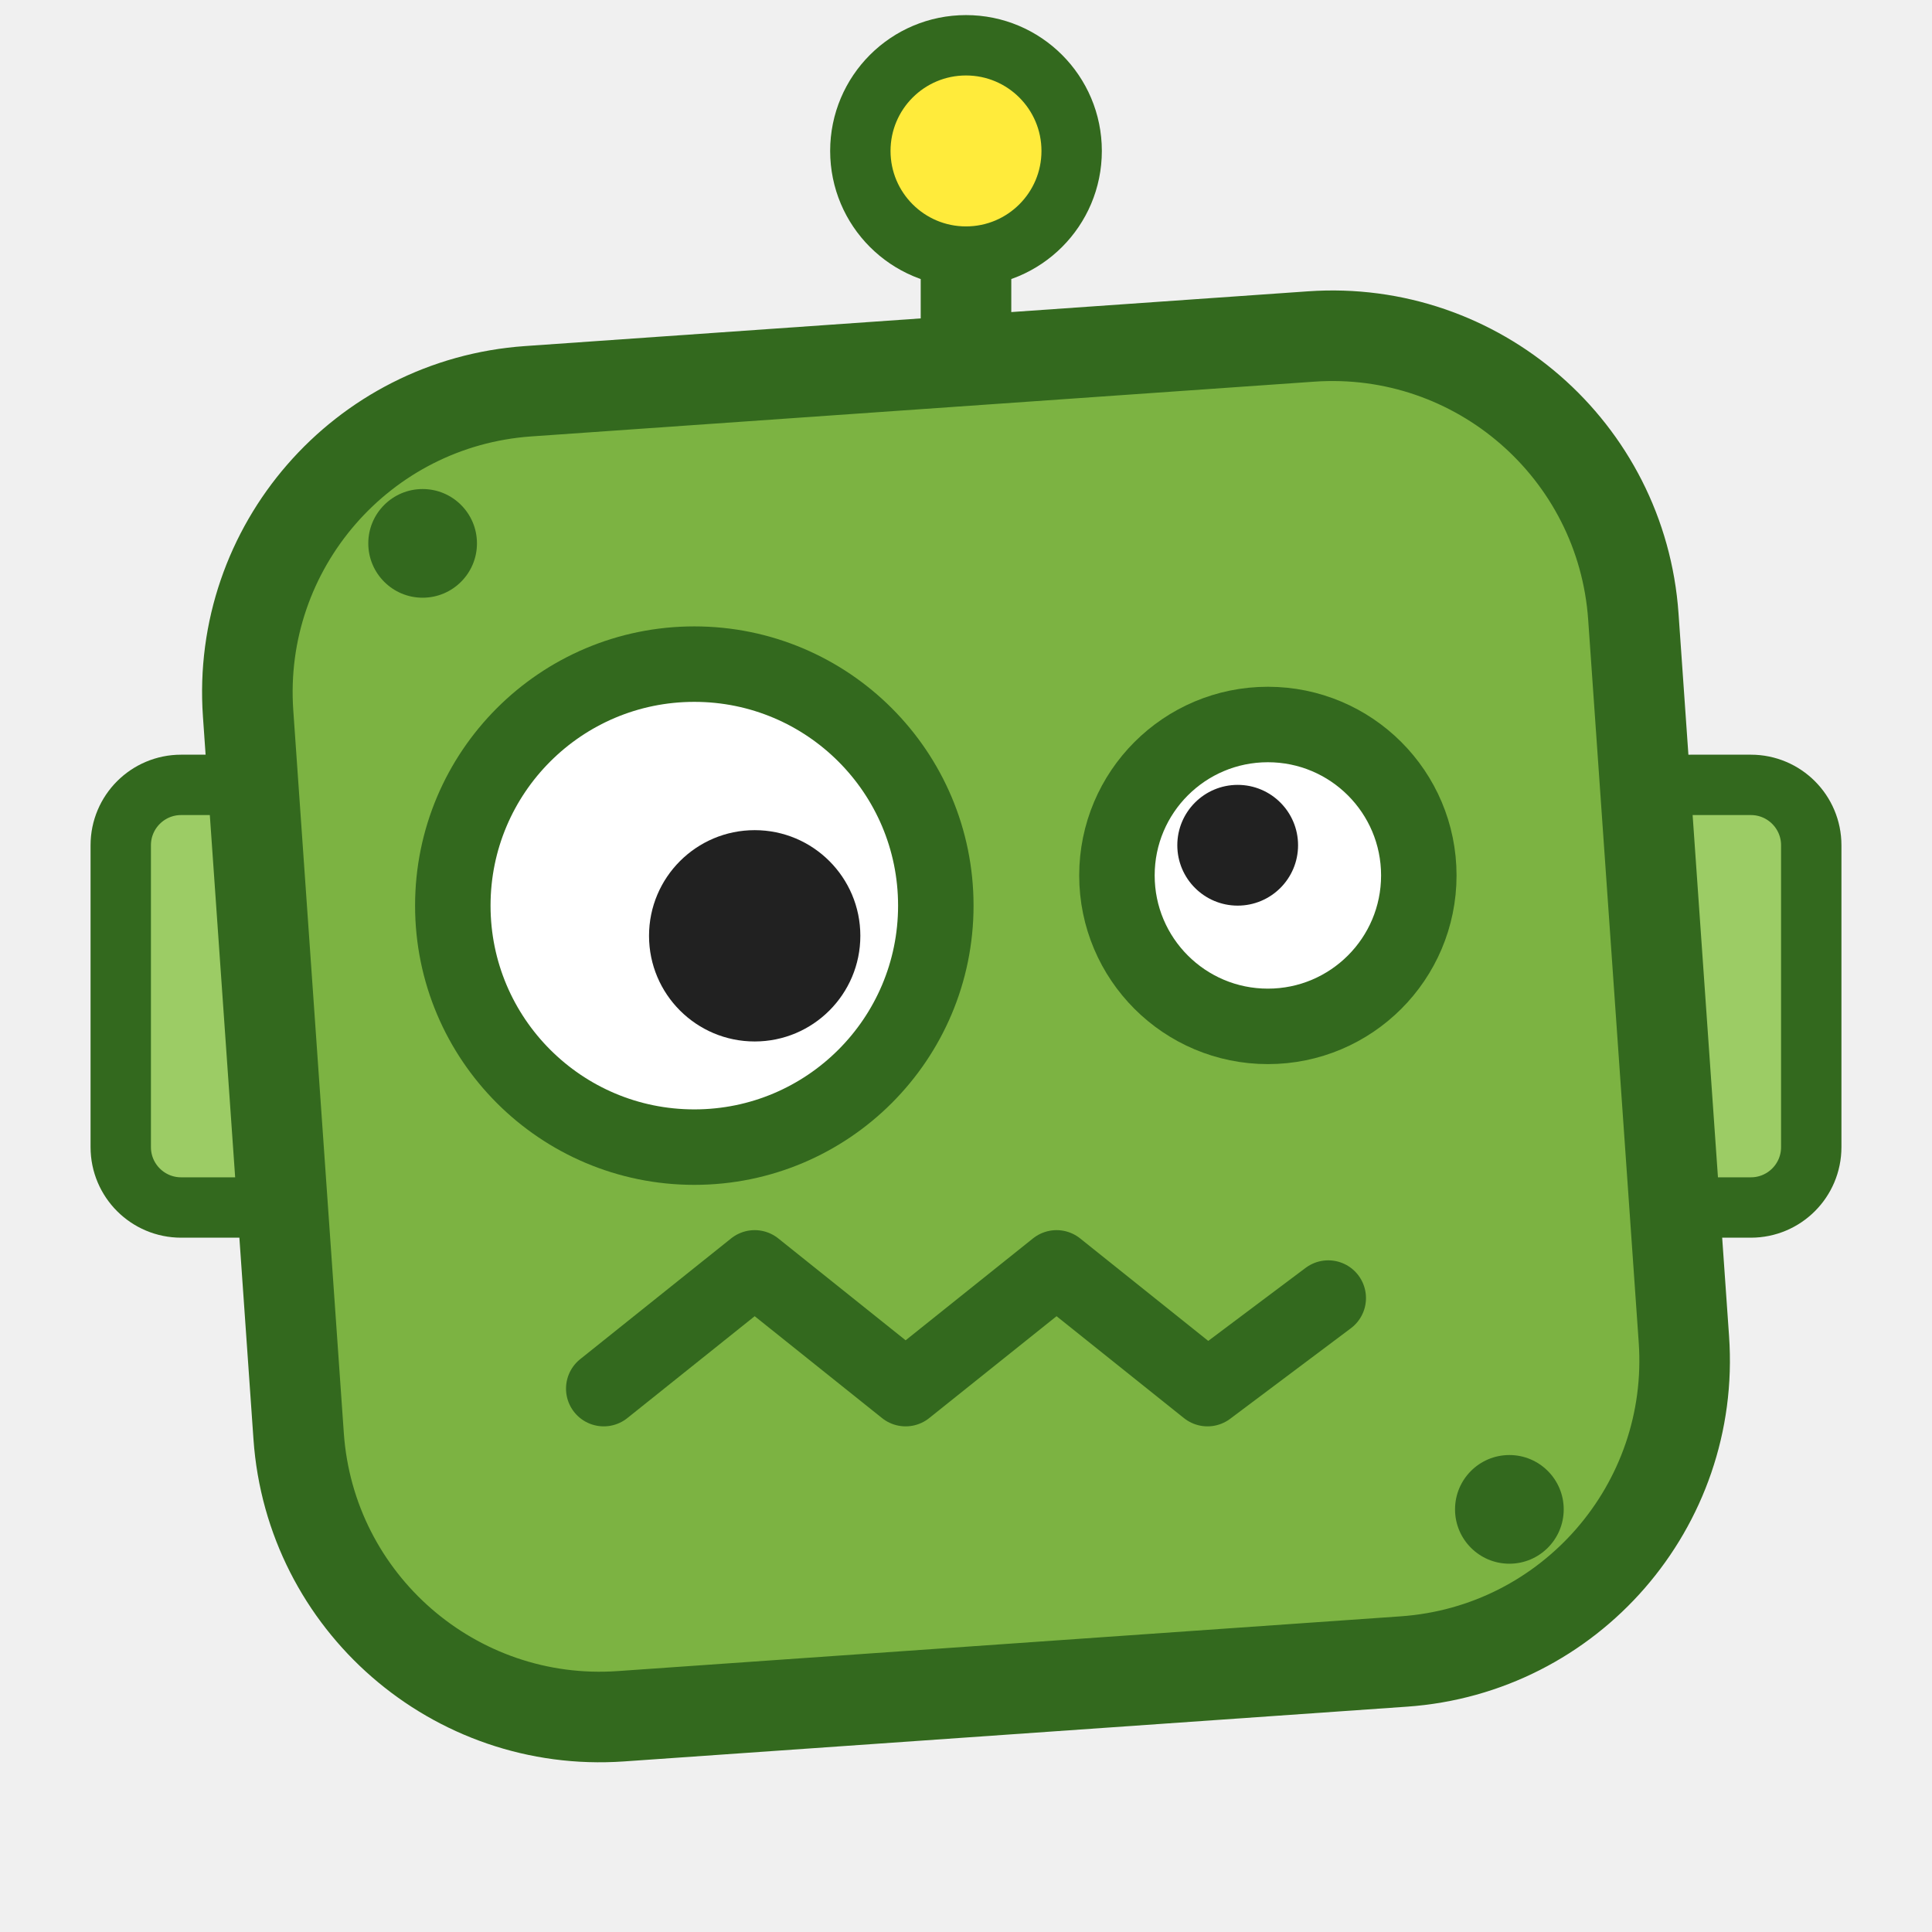
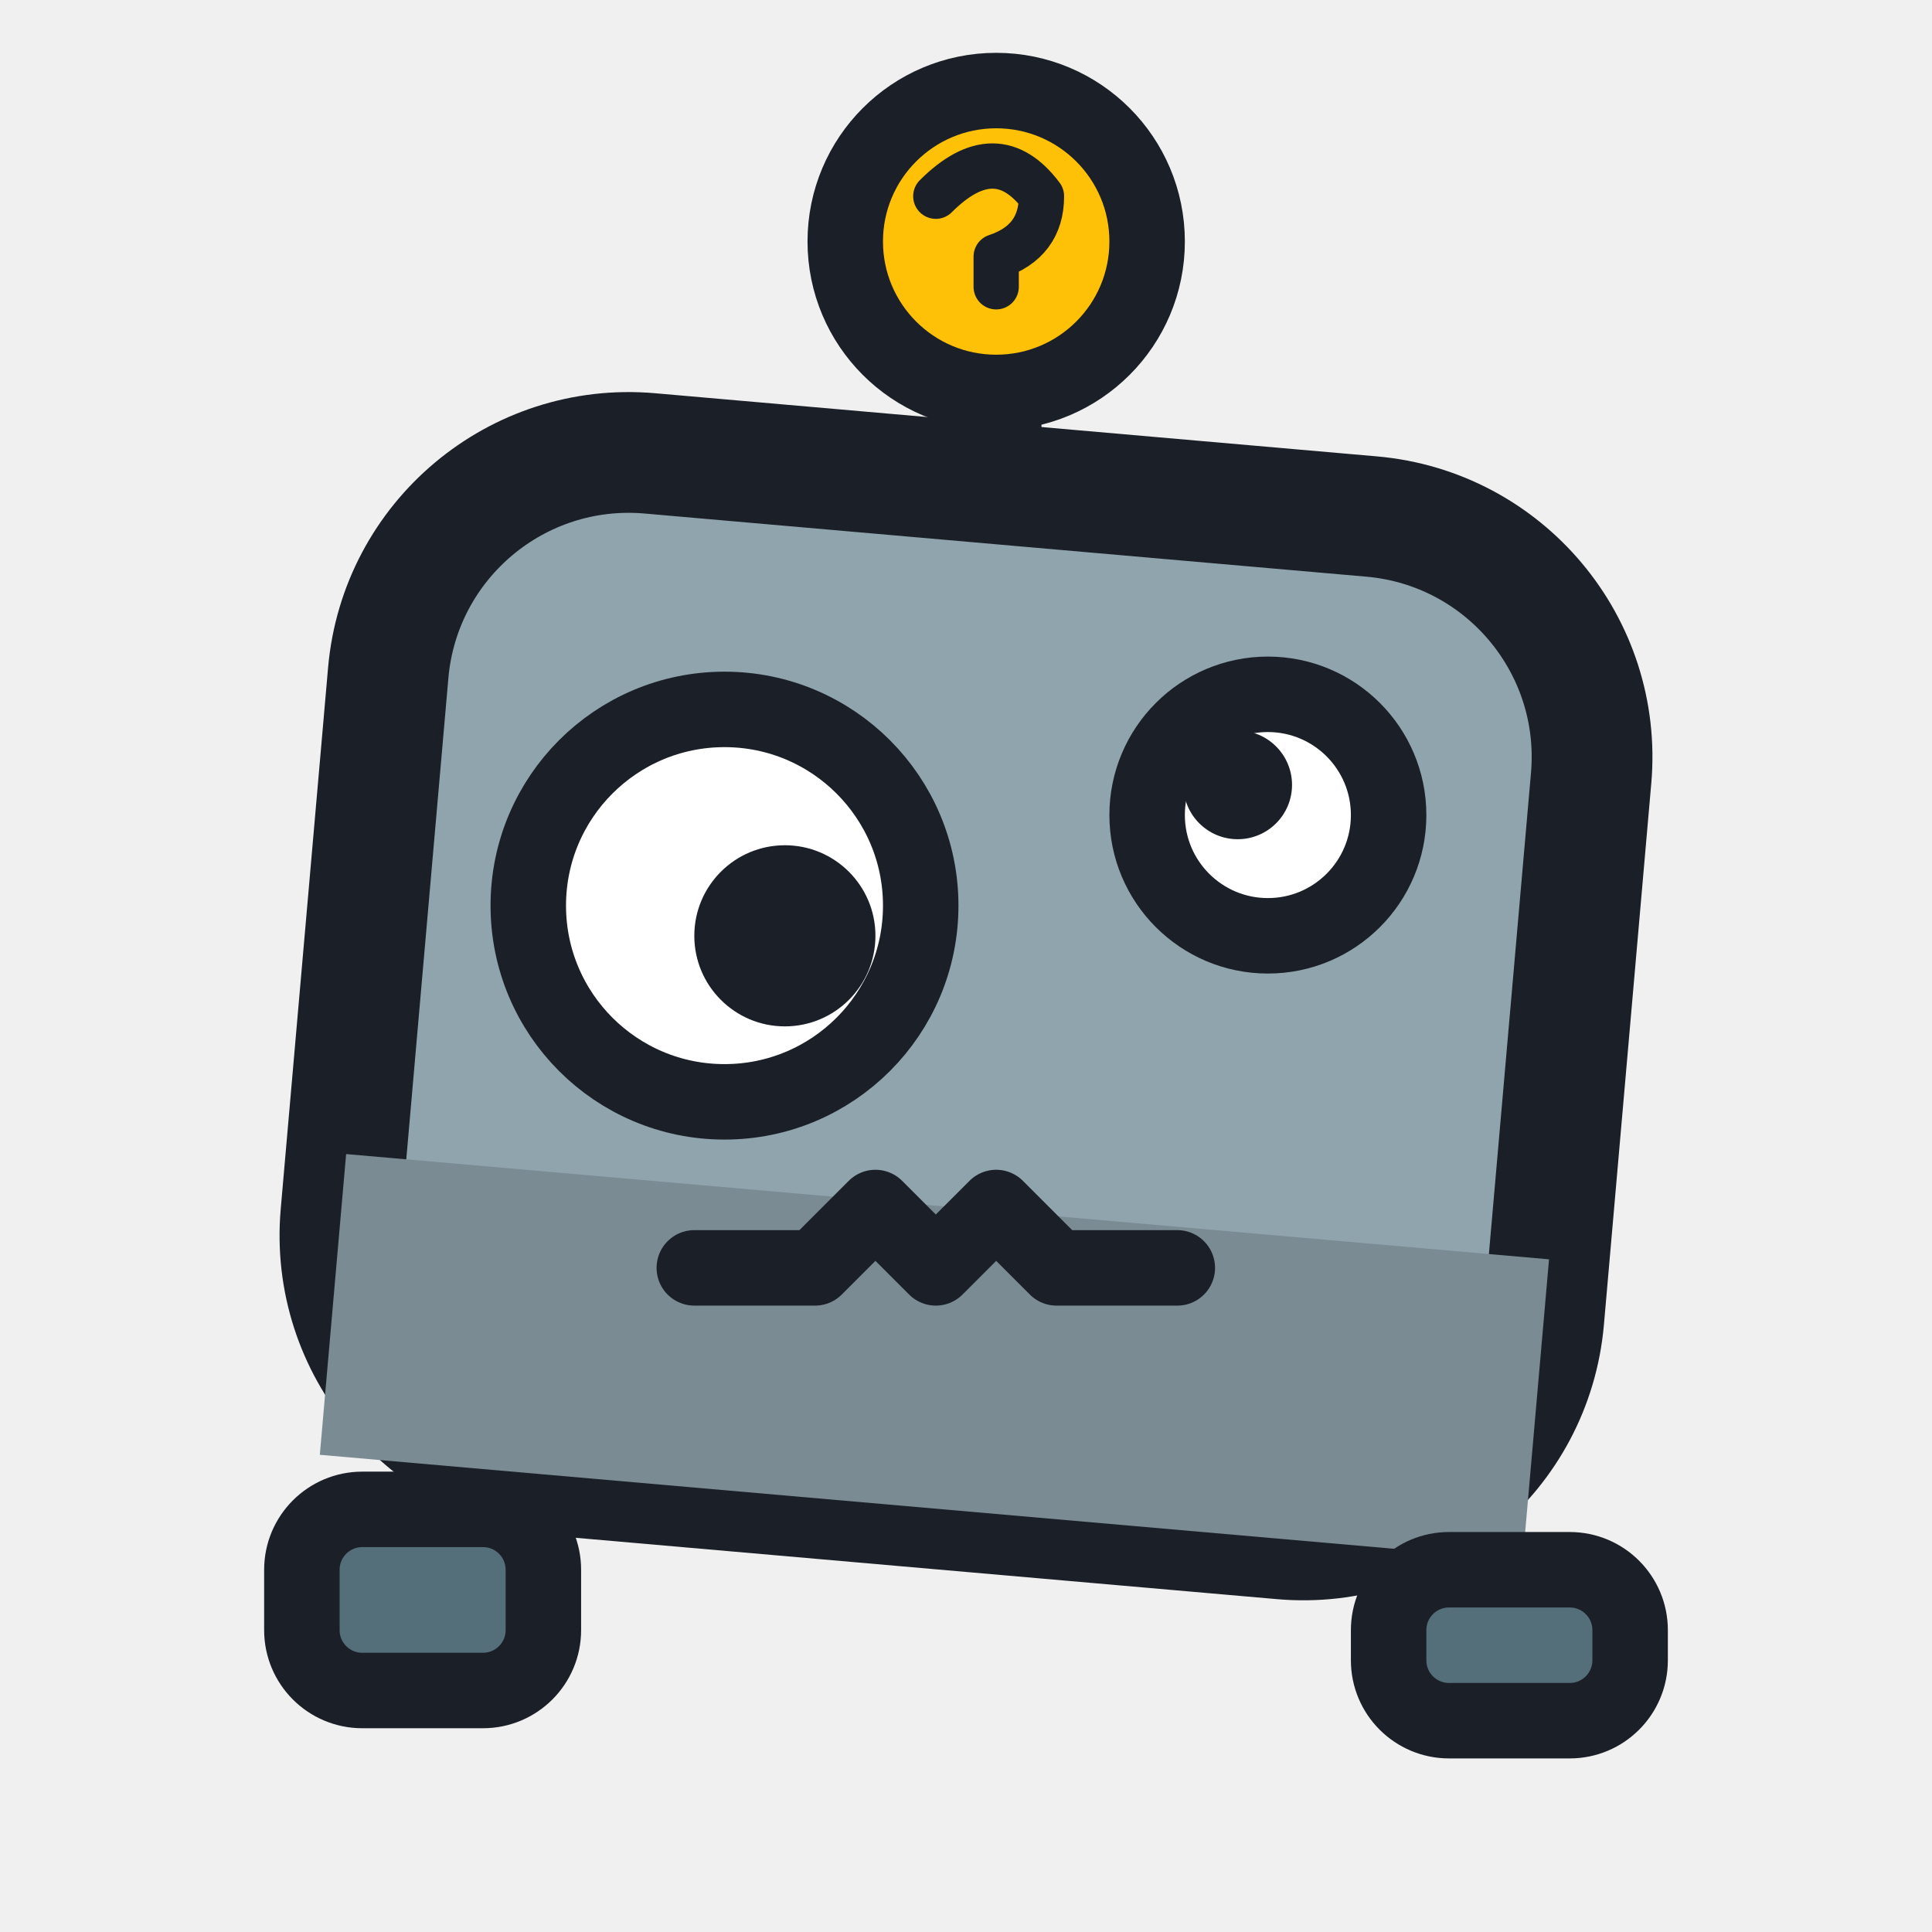
<svg xmlns="http://www.w3.org/2000/svg" viewBox="0 0 64 64">
-   <path d="M32 12 V5" stroke="#33691e" stroke-width="3" />
-   <circle cx="32" cy="5" r="3.5" fill="#ffeb3b" stroke="#33691e" stroke-width="2" />
-   <rect x="4" y="26" width="6" height="14" rx="2" fill="#9ccc65" stroke="#33691e" stroke-width="2" />
-   <rect x="54" y="26" width="6" height="14" rx="2" fill="#9ccc65" stroke="#33691e" stroke-width="2" />
-   <rect x="9" y="12" width="46" height="44" rx="10" fill="#7cb342" stroke="#33691e" stroke-width="3" transform="rotate(-4 32 34)" />
-   <circle cx="23" cy="30" r="8" fill="#ffffff" stroke="#33691e" stroke-width="2.5" />
-   <circle cx="25" cy="31" r="3.5" fill="#212121" />
-   <circle cx="42" cy="29" r="5" fill="#ffffff" stroke="#33691e" stroke-width="2.5" />
-   <circle cx="41" cy="28" r="2" fill="#212121" />
-   <polyline points="20,46 25,42 30,46 35,42 40,46 44,43" fill="none" stroke="#33691e" stroke-width="2.5" stroke-linejoin="round" stroke-linecap="round" />
-   <circle cx="14" cy="18" r="1.8" fill="#33691e" />
-   <circle cx="50" cy="50" r="1.8" fill="#33691e" />
+   <path d="M33 16 V9" fill="none" stroke="#1b1f27" stroke-width="3" stroke-linejoin="round" stroke-linecap="round" />
+   <circle cx="33" cy="8" r="5" fill="#ffc107" stroke="#1b1f27" stroke-width="2.5" stroke-linejoin="round" stroke-linecap="round" />
+   <path d="M31 6.5 q2 -2 3.5 0 q0 1.5 -1.5 2 v1" fill="none" stroke="#1b1f27" stroke-width="1.5" stroke-linejoin="round" stroke-linecap="round" />
+   <rect x="12" y="16" width="40" height="34" rx="8" fill="#90a4ae" stroke="#1b1f27" stroke-width="4" stroke-linejoin="round" stroke-linecap="round" transform="rotate(5 32 33)" />
+   <rect x="12" y="40" width="40" height="10" fill="#7a8b94" transform="rotate(5 32 33)" />
+   <circle cx="24" cy="30" r="6.5" fill="#ffffff" stroke="#1b1f27" stroke-width="2.5" stroke-linejoin="round" stroke-linecap="round" />
+   <circle cx="26" cy="31" r="3" fill="#1b1f27" />
+   <circle cx="42" cy="27" r="4" fill="#ffffff" stroke="#1b1f27" stroke-width="2.5" stroke-linejoin="round" stroke-linecap="round" />
+   <circle cx="41" cy="26" r="1.8" fill="#1b1f27" />
+   <path d="M23 42 h4 l2 -2 l2 2 l2 -2 l2 2 h4" fill="none" stroke="#1b1f27" stroke-width="2.5" stroke-linejoin="round" stroke-linecap="round" />
+   <rect x="10" y="50" width="8" height="6" rx="2" fill="#546e7a" stroke="#1b1f27" stroke-width="2.5" stroke-linejoin="round" stroke-linecap="round" />
+   <rect x="46" y="52" width="8" height="5" rx="2" fill="#546e7a" stroke="#1b1f27" stroke-width="2.5" stroke-linejoin="round" stroke-linecap="round" />
</svg>
